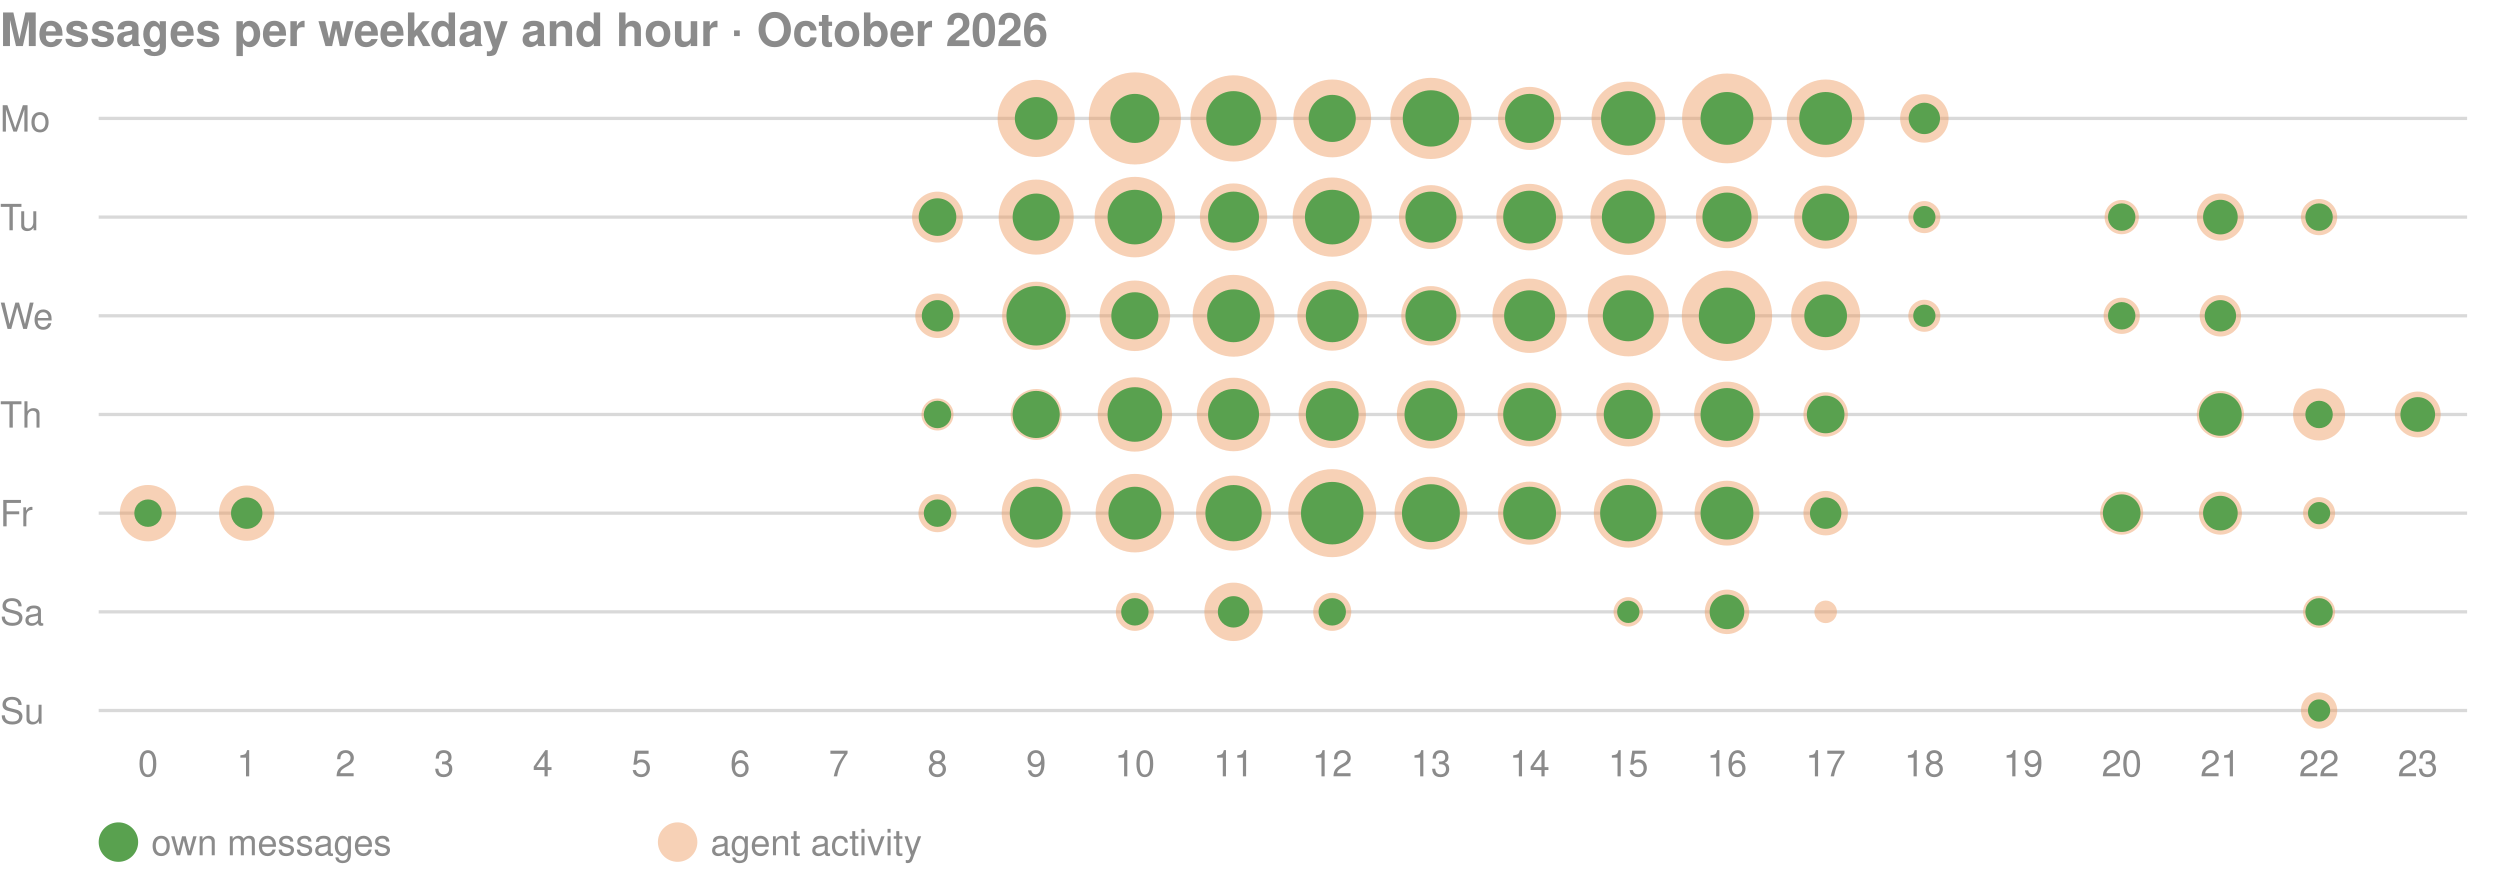
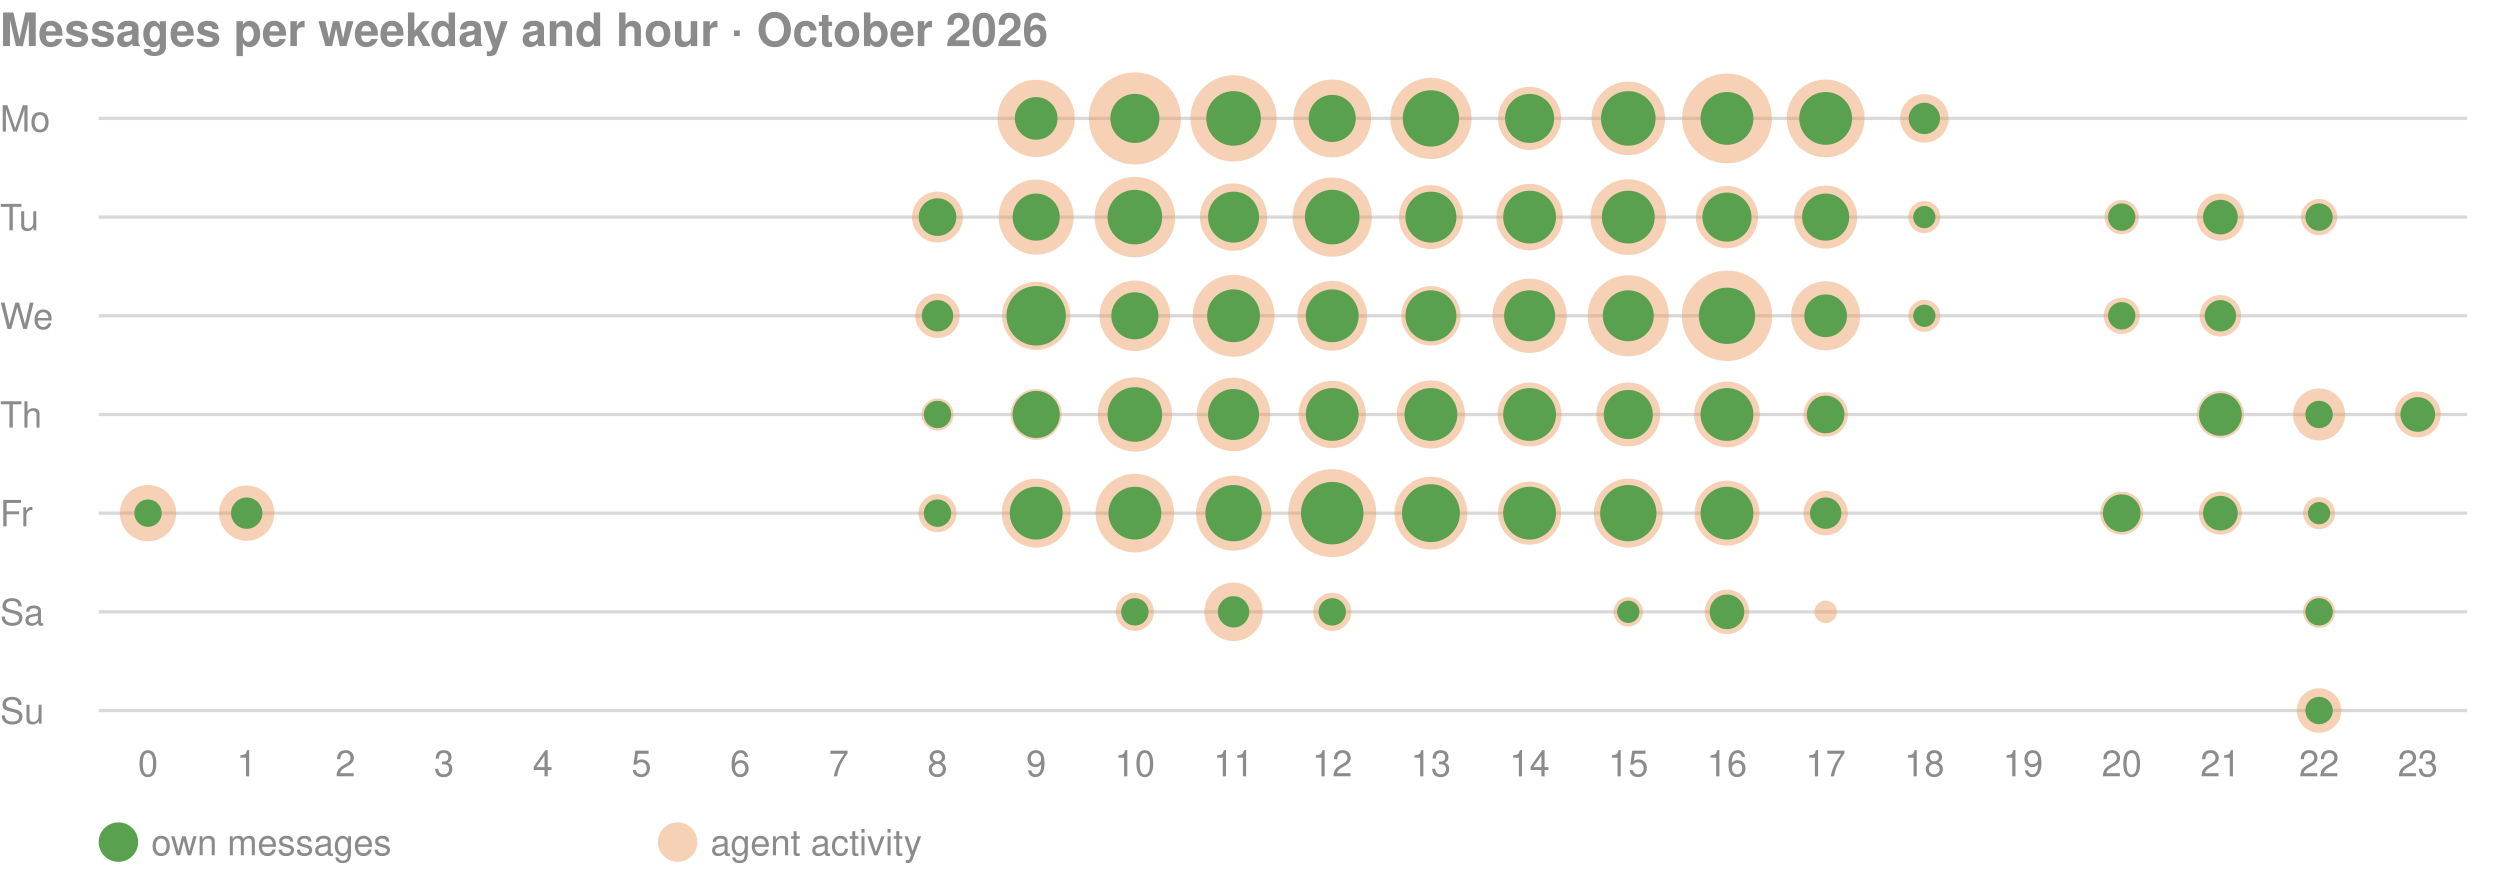
<svg xmlns="http://www.w3.org/2000/svg" width="760" height="266" viewBox="0 0 760 266" font-family="-apple-system, 'Segoe UI', Helvetica, Arial, sans-serif">
  <text x="0" y="14" font-size="14" font-weight="600" fill="#8b8b8b">Messages per weekday and hour · October 2026</text>
  <text x="0" y="40" font-size="11" fill="#8b8b8b">Mo</text>
  <line x1="30" y1="36" x2="750" y2="36" stroke="#7f7f7f" stroke-width="1" stroke-opacity="0.3" />
  <circle cx="315" cy="36" r="11.73" fill="#ee9a5f" fill-opacity="0.45" />
  <circle cx="315" cy="36" r="6.49" fill="#59a14f" />
  <circle cx="345" cy="36" r="14" fill="#ee9a5f" fill-opacity="0.45" />
  <circle cx="345" cy="36" r="7.46" fill="#59a14f" />
  <circle cx="375" cy="36" r="13.11" fill="#ee9a5f" fill-opacity="0.45" />
  <circle cx="375" cy="36" r="8.3" fill="#59a14f" />
  <circle cx="405" cy="36" r="11.83" fill="#ee9a5f" fill-opacity="0.45" />
  <circle cx="405" cy="36" r="7.16" fill="#59a14f" />
  <circle cx="435" cy="36" r="12.34" fill="#ee9a5f" fill-opacity="0.45" />
  <circle cx="435" cy="36" r="8.56" fill="#59a14f" />
  <circle cx="465" cy="36" r="9.59" fill="#ee9a5f" fill-opacity="0.45" />
  <circle cx="465" cy="36" r="7.46" fill="#59a14f" />
  <circle cx="495" cy="36" r="11.18" fill="#ee9a5f" fill-opacity="0.45" />
  <circle cx="495" cy="36" r="8.3" fill="#59a14f" />
  <circle cx="525" cy="36" r="13.65" fill="#ee9a5f" fill-opacity="0.45" />
  <circle cx="525" cy="36" r="8.03" fill="#59a14f" />
  <circle cx="555" cy="36" r="11.83" fill="#ee9a5f" fill-opacity="0.45" />
  <circle cx="555" cy="36" r="8.03" fill="#59a14f" />
  <circle cx="585" cy="36" r="7.37" fill="#ee9a5f" fill-opacity="0.45" />
  <circle cx="585" cy="36" r="4.77" fill="#59a14f" />
  <text x="0" y="70" font-size="11" fill="#8b8b8b">Tu</text>
  <line x1="30" y1="66" x2="750" y2="66" stroke="#7f7f7f" stroke-width="1" stroke-opacity="0.3" />
  <circle cx="285" cy="66" r="7.74" fill="#ee9a5f" fill-opacity="0.45" />
  <circle cx="285" cy="66" r="5.72" fill="#59a14f" />
  <circle cx="315" cy="66" r="11.41" fill="#ee9a5f" fill-opacity="0.45" />
  <circle cx="315" cy="66" r="7.16" fill="#59a14f" />
  <circle cx="345" cy="66" r="12.24" fill="#ee9a5f" fill-opacity="0.45" />
  <circle cx="345" cy="66" r="8.3" fill="#59a14f" />
  <circle cx="375" cy="66" r="10.24" fill="#ee9a5f" fill-opacity="0.45" />
  <circle cx="375" cy="66" r="7.75" fill="#59a14f" />
  <circle cx="405" cy="66" r="12.04" fill="#ee9a5f" fill-opacity="0.45" />
  <circle cx="405" cy="66" r="8.3" fill="#59a14f" />
  <circle cx="435" cy="66" r="9.72" fill="#ee9a5f" fill-opacity="0.45" />
  <circle cx="435" cy="66" r="7.75" fill="#59a14f" />
  <circle cx="465" cy="66" r="10.11" fill="#ee9a5f" fill-opacity="0.45" />
  <circle cx="465" cy="66" r="8.03" fill="#59a14f" />
  <circle cx="495" cy="66" r="11.51" fill="#ee9a5f" fill-opacity="0.45" />
  <circle cx="495" cy="66" r="8.03" fill="#59a14f" />
  <circle cx="525" cy="66" r="9.45" fill="#ee9a5f" fill-opacity="0.45" />
  <circle cx="525" cy="66" r="7.46" fill="#59a14f" />
  <circle cx="555" cy="66" r="9.59" fill="#ee9a5f" fill-opacity="0.45" />
  <circle cx="555" cy="66" r="7.16" fill="#59a14f" />
  <circle cx="585" cy="66" r="4.87" fill="#ee9a5f" fill-opacity="0.45" />
  <circle cx="585" cy="66" r="3.39" fill="#59a14f" />
  <circle cx="645" cy="66" r="5.21" fill="#ee9a5f" fill-opacity="0.45" />
  <circle cx="645" cy="66" r="4.17" fill="#59a14f" />
  <circle cx="675" cy="66" r="7.17" fill="#ee9a5f" fill-opacity="0.45" />
  <circle cx="675" cy="66" r="5.27" fill="#59a14f" />
  <circle cx="705" cy="66" r="5.51" fill="#ee9a5f" fill-opacity="0.45" />
  <circle cx="705" cy="66" r="4.17" fill="#59a14f" />
  <text x="0" y="100" font-size="11" fill="#8b8b8b">We</text>
  <line x1="30" y1="96" x2="750" y2="96" stroke="#7f7f7f" stroke-width="1" stroke-opacity="0.3" />
  <circle cx="285" cy="96" r="6.76" fill="#ee9a5f" fill-opacity="0.45" />
  <circle cx="285" cy="96" r="4.77" fill="#59a14f" />
  <circle cx="315" cy="96" r="10.36" fill="#ee9a5f" fill-opacity="0.45" />
  <circle cx="315" cy="96" r="9.04" fill="#59a14f" />
  <circle cx="345" cy="96" r="10.72" fill="#ee9a5f" fill-opacity="0.45" />
  <circle cx="345" cy="96" r="7.16" fill="#59a14f" />
  <circle cx="375" cy="96" r="12.44" fill="#ee9a5f" fill-opacity="0.45" />
  <circle cx="375" cy="96" r="8.03" fill="#59a14f" />
  <circle cx="405" cy="96" r="10.61" fill="#ee9a5f" fill-opacity="0.45" />
  <circle cx="405" cy="96" r="8.03" fill="#59a14f" />
  <circle cx="435" cy="96" r="9.03" fill="#ee9a5f" fill-opacity="0.45" />
  <circle cx="435" cy="96" r="7.75" fill="#59a14f" />
  <circle cx="465" cy="96" r="11.3" fill="#ee9a5f" fill-opacity="0.45" />
  <circle cx="465" cy="96" r="7.75" fill="#59a14f" />
  <circle cx="495" cy="96" r="12.34" fill="#ee9a5f" fill-opacity="0.45" />
  <circle cx="495" cy="96" r="7.75" fill="#59a14f" />
  <circle cx="525" cy="96" r="13.74" fill="#ee9a5f" fill-opacity="0.45" />
  <circle cx="525" cy="96" r="8.56" fill="#59a14f" />
  <circle cx="555" cy="96" r="10.49" fill="#ee9a5f" fill-opacity="0.45" />
  <circle cx="555" cy="96" r="6.49" fill="#59a14f" />
  <circle cx="585" cy="96" r="4.87" fill="#ee9a5f" fill-opacity="0.45" />
  <circle cx="585" cy="96" r="3.39" fill="#59a14f" />
  <circle cx="645" cy="96" r="5.51" fill="#ee9a5f" fill-opacity="0.45" />
  <circle cx="645" cy="96" r="4.17" fill="#59a14f" />
  <circle cx="675" cy="96" r="6.3" fill="#ee9a5f" fill-opacity="0.45" />
  <circle cx="675" cy="96" r="4.77" fill="#59a14f" />
  <text x="0" y="130" font-size="11" fill="#8b8b8b">Th</text>
  <line x1="30" y1="126" x2="750" y2="126" stroke="#7f7f7f" stroke-width="1" stroke-opacity="0.3" />
  <circle cx="285" cy="126" r="4.87" fill="#ee9a5f" fill-opacity="0.45" />
  <circle cx="285" cy="126" r="4.17" fill="#59a14f" />
  <circle cx="315" cy="126" r="7.74" fill="#ee9a5f" fill-opacity="0.45" />
  <circle cx="315" cy="126" r="7.16" fill="#59a14f" />
  <circle cx="345" cy="126" r="11.3" fill="#ee9a5f" fill-opacity="0.45" />
  <circle cx="345" cy="126" r="8.3" fill="#59a14f" />
  <circle cx="375" cy="126" r="11.18" fill="#ee9a5f" fill-opacity="0.45" />
  <circle cx="375" cy="126" r="7.75" fill="#59a14f" />
  <circle cx="405" cy="126" r="10.24" fill="#ee9a5f" fill-opacity="0.45" />
  <circle cx="405" cy="126" r="8.03" fill="#59a14f" />
  <circle cx="435" cy="126" r="10.36" fill="#ee9a5f" fill-opacity="0.45" />
  <circle cx="435" cy="126" r="8.03" fill="#59a14f" />
  <circle cx="465" cy="126" r="9.72" fill="#ee9a5f" fill-opacity="0.45" />
  <circle cx="465" cy="126" r="8.03" fill="#59a14f" />
  <circle cx="495" cy="126" r="9.72" fill="#ee9a5f" fill-opacity="0.45" />
  <circle cx="495" cy="126" r="7.46" fill="#59a14f" />
  <circle cx="525" cy="126" r="9.99" fill="#ee9a5f" fill-opacity="0.45" />
  <circle cx="525" cy="126" r="8.03" fill="#59a14f" />
  <circle cx="555" cy="126" r="6.76" fill="#ee9a5f" fill-opacity="0.45" />
  <circle cx="555" cy="126" r="5.72" fill="#59a14f" />
  <circle cx="675" cy="126" r="7.17" fill="#ee9a5f" fill-opacity="0.45" />
  <circle cx="675" cy="126" r="6.49" fill="#59a14f" />
  <circle cx="705" cy="126" r="7.91" fill="#ee9a5f" fill-opacity="0.45" />
  <circle cx="705" cy="126" r="4.17" fill="#59a14f" />
  <circle cx="735" cy="126" r="6.97" fill="#ee9a5f" fill-opacity="0.45" />
  <circle cx="735" cy="126" r="5.27" fill="#59a14f" />
  <text x="0" y="160" font-size="11" fill="#8b8b8b">Fr</text>
  <line x1="30" y1="156" x2="750" y2="156" stroke="#7f7f7f" stroke-width="1" stroke-opacity="0.3" />
  <circle cx="45" cy="156" r="8.57" fill="#ee9a5f" fill-opacity="0.45" />
  <circle cx="45" cy="156" r="4.17" fill="#59a14f" />
  <circle cx="75" cy="156" r="8.41" fill="#ee9a5f" fill-opacity="0.45" />
  <circle cx="75" cy="156" r="4.77" fill="#59a14f" />
  <circle cx="285" cy="156" r="5.79" fill="#ee9a5f" fill-opacity="0.45" />
  <circle cx="285" cy="156" r="4.17" fill="#59a14f" />
  <circle cx="315" cy="156" r="10.49" fill="#ee9a5f" fill-opacity="0.45" />
  <circle cx="315" cy="156" r="8.03" fill="#59a14f" />
  <circle cx="345" cy="156" r="11.94" fill="#ee9a5f" fill-opacity="0.45" />
  <circle cx="345" cy="156" r="8.03" fill="#59a14f" />
  <circle cx="375" cy="156" r="11.41" fill="#ee9a5f" fill-opacity="0.45" />
  <circle cx="375" cy="156" r="8.56" fill="#59a14f" />
  <circle cx="405" cy="156" r="13.38" fill="#ee9a5f" fill-opacity="0.45" />
  <circle cx="405" cy="156" r="9.5" fill="#59a14f" />
  <circle cx="435" cy="156" r="11.07" fill="#ee9a5f" fill-opacity="0.45" />
  <circle cx="435" cy="156" r="8.8" fill="#59a14f" />
  <circle cx="465" cy="156" r="9.59" fill="#ee9a5f" fill-opacity="0.45" />
  <circle cx="465" cy="156" r="8.03" fill="#59a14f" />
  <circle cx="495" cy="156" r="10.49" fill="#ee9a5f" fill-opacity="0.45" />
  <circle cx="495" cy="156" r="8.56" fill="#59a14f" />
  <circle cx="525" cy="156" r="9.86" fill="#ee9a5f" fill-opacity="0.45" />
  <circle cx="525" cy="156" r="8.03" fill="#59a14f" />
  <circle cx="555" cy="156" r="6.76" fill="#ee9a5f" fill-opacity="0.45" />
  <circle cx="555" cy="156" r="4.77" fill="#59a14f" />
  <circle cx="645" cy="156" r="6.54" fill="#ee9a5f" fill-opacity="0.45" />
  <circle cx="645" cy="156" r="5.72" fill="#59a14f" />
  <circle cx="675" cy="156" r="6.54" fill="#ee9a5f" fill-opacity="0.45" />
  <circle cx="675" cy="156" r="5.27" fill="#59a14f" />
  <circle cx="705" cy="156" r="4.87" fill="#ee9a5f" fill-opacity="0.45" />
  <circle cx="705" cy="156" r="3.39" fill="#59a14f" />
  <text x="0" y="190" font-size="11" fill="#8b8b8b">Sa</text>
  <line x1="30" y1="186" x2="750" y2="186" stroke="#7f7f7f" stroke-width="1" stroke-opacity="0.3" />
  <circle cx="345" cy="186" r="5.79" fill="#ee9a5f" fill-opacity="0.45" />
  <circle cx="345" cy="186" r="4.17" fill="#59a14f" />
  <circle cx="375" cy="186" r="8.88" fill="#ee9a5f" fill-opacity="0.45" />
  <circle cx="375" cy="186" r="4.77" fill="#59a14f" />
  <circle cx="405" cy="186" r="5.79" fill="#ee9a5f" fill-opacity="0.45" />
  <circle cx="405" cy="186" r="4.17" fill="#59a14f" />
  <circle cx="495" cy="186" r="4.48" fill="#ee9a5f" fill-opacity="0.45" />
  <circle cx="495" cy="186" r="3.39" fill="#59a14f" />
  <circle cx="525" cy="186" r="6.76" fill="#ee9a5f" fill-opacity="0.45" />
  <circle cx="525" cy="186" r="5.27" fill="#59a14f" />
  <circle cx="555" cy="186" r="3.43" fill="#ee9a5f" fill-opacity="0.45" />
  <circle cx="705" cy="186" r="4.87" fill="#ee9a5f" fill-opacity="0.45" />
  <circle cx="705" cy="186" r="4.17" fill="#59a14f" />
  <text x="0" y="220" font-size="11" fill="#8b8b8b">Su</text>
  <line x1="30" y1="216" x2="750" y2="216" stroke="#7f7f7f" stroke-width="1" stroke-opacity="0.3" />
-   <circle cx="705" cy="216" r="5.51" fill="#ee9a5f" fill-opacity="0.45" />
-   <circle cx="705" cy="216" r="3.39" fill="#59a14f" />
+   <circle cx="705" cy="216" r="6.76" fill="#ee9a5f" fill-opacity="0.45" />
+   <circle cx="705" cy="216" r="4.17" fill="#59a14f" />
  <text x="45" y="236" font-size="11" text-anchor="middle" fill="#8b8b8b">0</text>
  <text x="75" y="236" font-size="11" text-anchor="middle" fill="#8b8b8b">1</text>
  <text x="105" y="236" font-size="11" text-anchor="middle" fill="#8b8b8b">2</text>
  <text x="135" y="236" font-size="11" text-anchor="middle" fill="#8b8b8b">3</text>
  <text x="165" y="236" font-size="11" text-anchor="middle" fill="#8b8b8b">4</text>
  <text x="195" y="236" font-size="11" text-anchor="middle" fill="#8b8b8b">5</text>
  <text x="225" y="236" font-size="11" text-anchor="middle" fill="#8b8b8b">6</text>
  <text x="255" y="236" font-size="11" text-anchor="middle" fill="#8b8b8b">7</text>
  <text x="285" y="236" font-size="11" text-anchor="middle" fill="#8b8b8b">8</text>
  <text x="315" y="236" font-size="11" text-anchor="middle" fill="#8b8b8b">9</text>
  <text x="345" y="236" font-size="11" text-anchor="middle" fill="#8b8b8b">10</text>
  <text x="375" y="236" font-size="11" text-anchor="middle" fill="#8b8b8b">11</text>
  <text x="405" y="236" font-size="11" text-anchor="middle" fill="#8b8b8b">12</text>
  <text x="435" y="236" font-size="11" text-anchor="middle" fill="#8b8b8b">13</text>
  <text x="465" y="236" font-size="11" text-anchor="middle" fill="#8b8b8b">14</text>
  <text x="495" y="236" font-size="11" text-anchor="middle" fill="#8b8b8b">15</text>
  <text x="525" y="236" font-size="11" text-anchor="middle" fill="#8b8b8b">16</text>
  <text x="555" y="236" font-size="11" text-anchor="middle" fill="#8b8b8b">17</text>
  <text x="585" y="236" font-size="11" text-anchor="middle" fill="#8b8b8b">18</text>
  <text x="615" y="236" font-size="11" text-anchor="middle" fill="#8b8b8b">19</text>
  <text x="645" y="236" font-size="11" text-anchor="middle" fill="#8b8b8b">20</text>
  <text x="675" y="236" font-size="11" text-anchor="middle" fill="#8b8b8b">21</text>
  <text x="705" y="236" font-size="11" text-anchor="middle" fill="#8b8b8b">22</text>
  <text x="735" y="236" font-size="11" text-anchor="middle" fill="#8b8b8b">23</text>
  <circle cx="36" cy="256" r="6" fill="#59a14f" />
  <text x="46" y="260" font-size="11" fill="#8b8b8b">own messages</text>
  <circle cx="206" cy="256" r="6" fill="#ee9a5f" fill-opacity="0.45" />
  <text x="216" y="260" font-size="11" fill="#8b8b8b">agent activity</text>
</svg>
